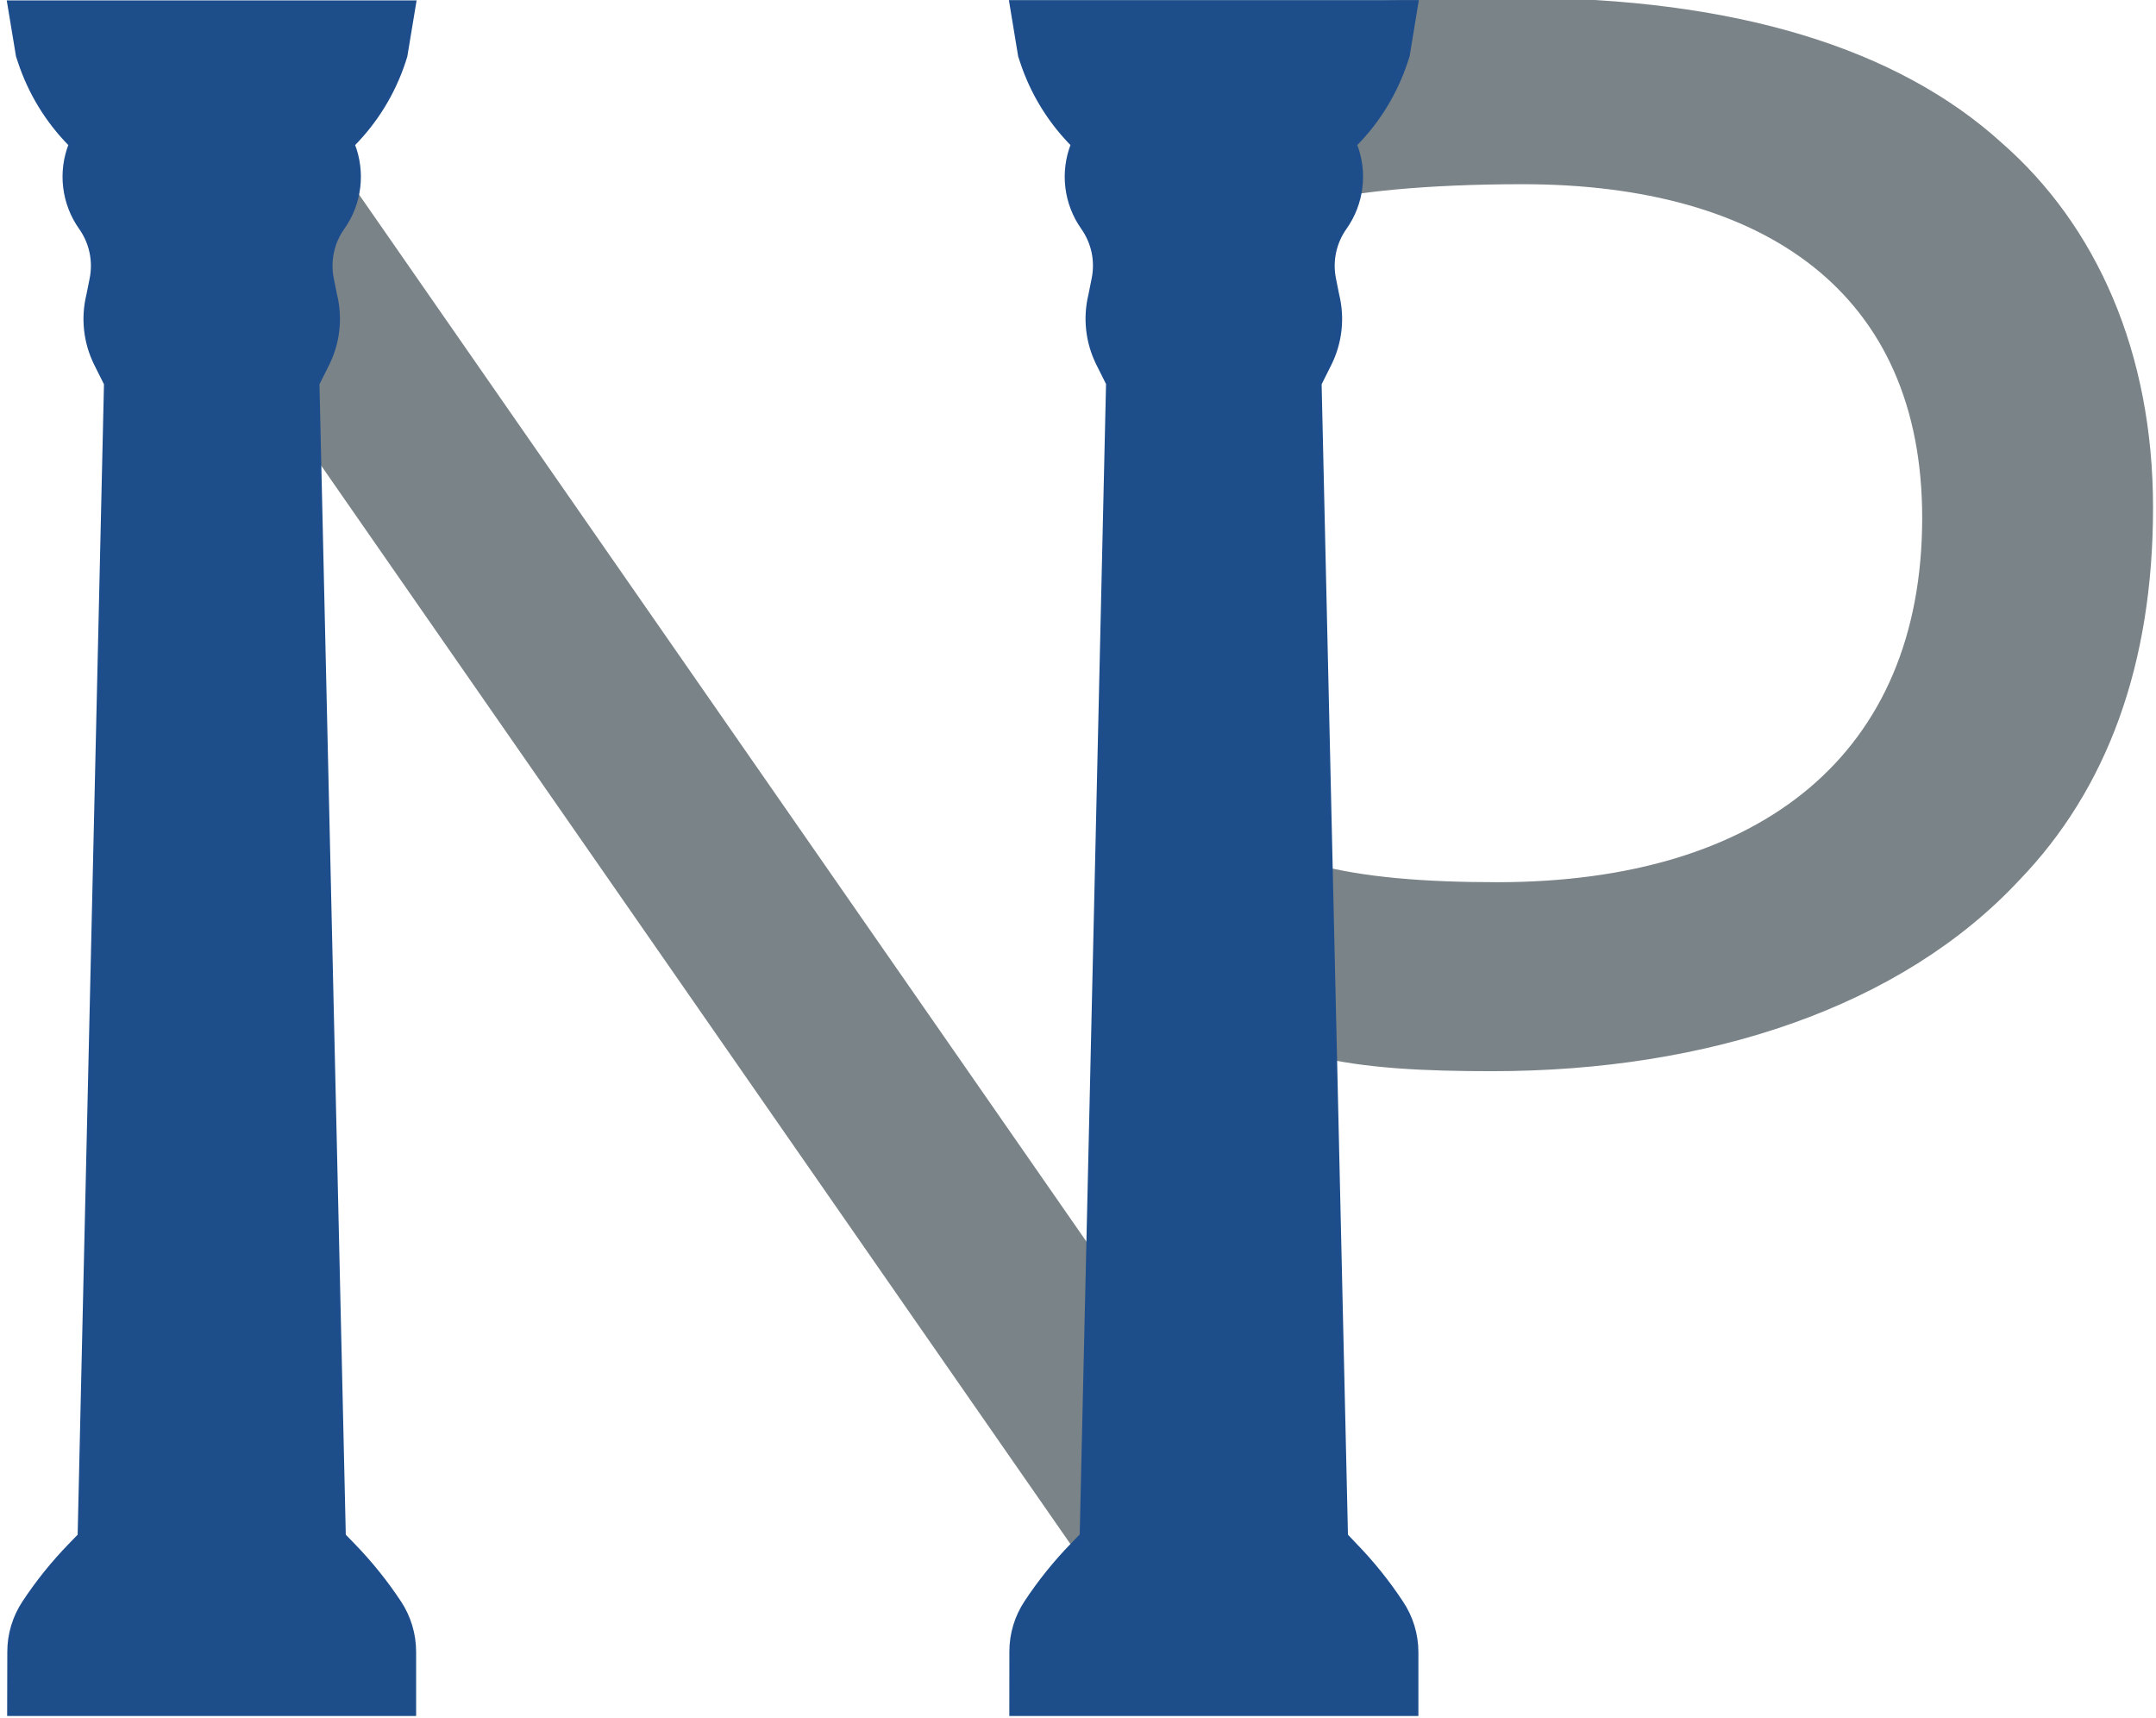
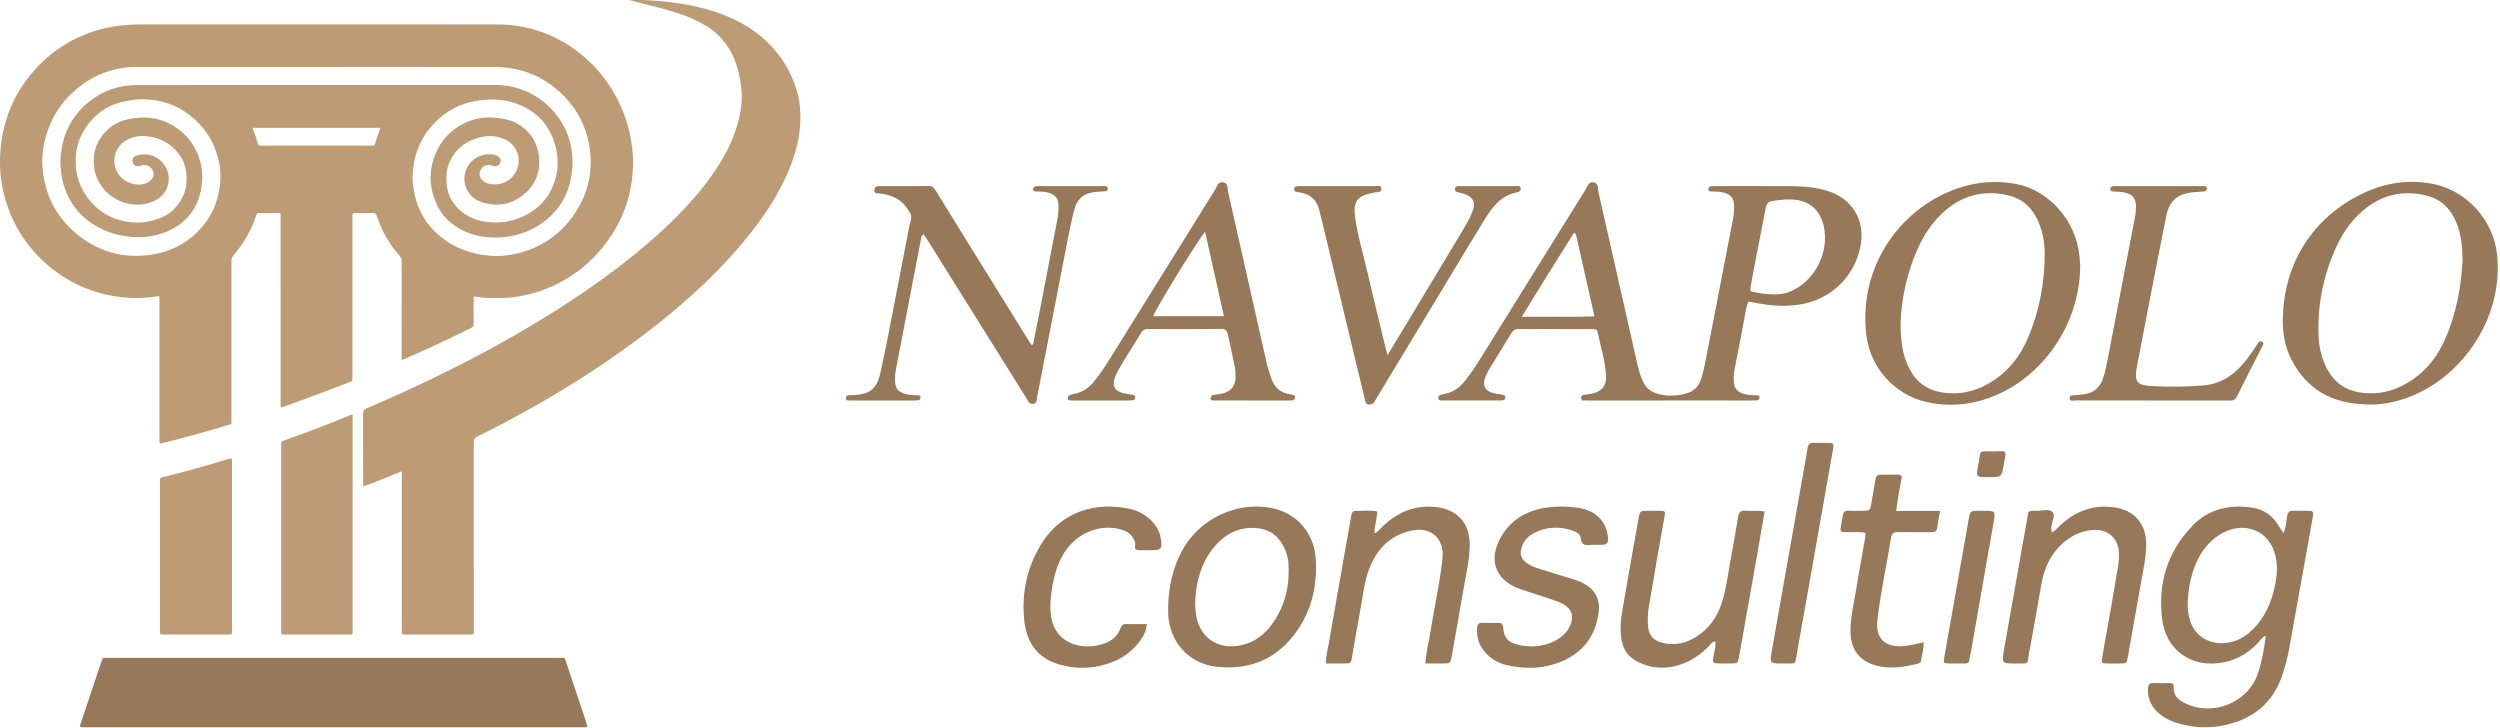
- <svg xmlns="http://www.w3.org/2000/svg" width="226" height="180" viewBox="0 0 226 180" fill="none">
-   <path d="M137.734 110.165C143.07 111.51 149.465 111.779 156.399 111.779C179.071 111.779 199.059 105.061 211.323 91.896C220.387 82.489 225.19 69.593 225.19 53.2C225.19 37.077 219.321 23.911 209.456 15.312C198.795 5.642 181.997 0.264 159.066 0.264C146.591 0.229 134.128 1.043 121.763 2.7V110.165H137.734ZM137.734 20.69C141.736 19.635 149.465 18.807 159.599 18.807C185.192 18.807 201.991 30.36 201.991 54.276C201.991 79.268 184.928 92.971 156.931 92.971C149.202 92.971 142.801 92.444 137.734 91.089V20.69Z" fill="#7A8387" stroke="#7A8387" stroke-miterlimit="10" />
-   <path d="M135.292 161.831L120.202 172.476L14.545 20.405L29.635 9.754L135.292 161.831Z" fill="#7A8387" stroke="#7A8387" stroke-miterlimit="10" />
-   <path d="M1 179.616H43.37V173.146C43.371 171.315 42.834 169.523 41.825 167.995V167.995C40.404 165.847 38.785 163.836 36.991 161.989L35.999 160.966L33.236 40.224L34.291 38.115C35.395 35.886 35.675 33.339 35.082 30.924V30.924L34.739 29.21C34.556 28.286 34.563 27.335 34.759 26.414C34.956 25.493 35.339 24.621 35.883 23.853V23.853C36.77 22.604 37.33 21.152 37.514 19.632C37.698 18.111 37.5 16.568 36.938 15.143V15.143C39.365 12.697 41.19 9.721 42.268 6.448L42.453 5.863L43.376 0.29H1L1.923 5.863L2.118 6.448C3.198 9.72 5.023 12.696 7.448 15.143V15.143C6.886 16.568 6.688 18.111 6.872 19.632C7.056 21.152 7.617 22.604 8.503 23.853V23.853C9.048 24.621 9.43 25.493 9.627 26.414C9.824 27.335 9.83 28.286 9.647 29.21L9.304 30.924C8.712 33.339 8.992 35.886 10.095 38.115L11.15 40.224L8.387 160.966L7.396 161.989C5.601 163.835 3.984 165.846 2.566 167.995V167.995C1.553 169.522 1.014 171.314 1.016 173.146L1 179.616Z" fill="#1D4E8A" stroke="#1D4E8B" stroke-width="0.5" stroke-miterlimit="10" />
-   <path d="M106.051 179.615H148.432V173.146C148.424 171.311 147.874 169.518 146.85 167.995C145.432 165.846 143.815 163.835 142.02 161.989L141.05 160.966L138.287 40.224L139.342 38.115C140.445 35.886 140.725 33.339 140.133 30.924V30.924L139.79 29.21C139.607 28.286 139.613 27.335 139.81 26.414C140.007 25.493 140.389 24.621 140.934 23.853V23.853C141.82 22.604 142.381 21.152 142.565 19.632C142.749 18.111 142.551 16.568 141.989 15.143V15.143C144.414 12.696 146.239 9.72 147.319 6.448L147.514 5.863L148.432 0.264H106.051L106.973 5.863L107.169 6.448C108.247 9.721 110.072 12.697 112.499 15.143V15.143C111.937 16.568 111.739 18.111 111.923 19.632C112.107 21.152 112.667 22.604 113.554 23.853V23.853C114.093 24.619 114.472 25.486 114.667 26.402C114.861 27.319 114.868 28.265 114.687 29.184L114.345 30.897C113.752 33.313 114.032 35.86 115.135 38.089L116.19 40.198L113.427 160.94L112.436 161.963C110.641 163.809 109.024 165.82 107.606 167.968C106.594 169.495 106.054 171.287 106.056 173.12L106.051 179.615Z" fill="#1D4E8A" stroke="#1D4E8B" stroke-width="0.5" stroke-miterlimit="10" />
+ <svg xmlns="http://www.w3.org/2000/svg" width="825" height="240" viewBox="0 0 825 240" fill="none">
+   <path d="M52.468 97.711C49.26 98.223 46.099 98.478 42.935 98.299C33.63 97.774 25.208 94.794 17.758 89.119C13.761 86.074 10.375 82.471 7.581 78.318C4.469 73.692 2.35 68.629 1.089 63.193C-0.002 58.491 -0.23 53.709 0.213 48.956C1.111 39.3 4.73 30.73 11.161 23.397C16.721 17.057 23.531 12.645 31.564 10.128C35.044 9.037 38.611 8.43 42.261 8.188C44.377 8.048 46.485 8.06 48.595 8.059C87.207 8.048 125.817 8.032 164.429 8.071C170.31 8.077 175.997 9.279 181.416 11.622C185.982 13.598 190.079 16.286 193.764 19.641C199.133 24.53 203.06 30.384 205.72 37.115C207.195 40.844 208.1 44.706 208.61 48.686C208.824 50.361 208.919 52.053 208.907 53.705C208.858 60.307 207.535 66.648 204.614 72.633C202.146 77.694 198.863 82.136 194.818 86.019C192.01 88.714 188.87 90.972 185.462 92.863C181.002 95.339 176.236 96.93 171.231 97.799C167.632 98.424 163.992 98.503 160.351 98.301C159.264 98.24 158.185 98.02 157.1 97.91C156.331 97.833 156.301 97.861 156.297 98.641C156.284 101.385 156.268 104.129 156.307 106.873C156.317 107.568 156.076 107.921 155.464 108.223C148.128 111.846 140.713 115.298 133.221 118.585C133.049 118.661 132.879 118.787 132.611 118.69C132.463 118.27 132.536 117.803 132.536 117.348C132.531 107 132.524 96.65 132.551 86.302C132.553 85.536 132.336 84.944 131.853 84.396C128.436 80.531 125.939 76.135 124.338 71.238C124.122 70.577 123.852 70.29 123.121 70.307C121.123 70.357 119.123 70.339 117.124 70.316C116.537 70.309 116.237 70.478 116.3 71.11C116.331 71.42 116.304 71.737 116.304 72.05C116.304 89.337 116.304 106.624 116.305 123.911C116.305 124.185 116.307 124.46 116.305 124.734C116.297 125.721 116.299 125.727 115.4 126.071C111.747 127.468 108.098 128.88 104.434 130.25C100.734 131.634 97.018 132.974 93.307 134.33C93.131 134.395 92.956 134.521 92.685 134.395C92.533 133.988 92.612 133.519 92.612 133.064C92.607 112.681 92.61 92.297 92.605 71.914C92.605 70.13 92.816 70.337 91.063 70.327C89.377 70.316 87.692 70.323 86.007 70.325C84.8 70.326 84.795 70.327 84.436 71.402C82.826 76.219 80.267 80.496 76.981 84.338C76.493 84.908 76.371 85.452 76.371 86.136C76.381 95.897 76.378 105.657 76.378 115.418C76.378 123.14 76.381 130.862 76.375 138.584C76.374 140.01 76.55 139.854 75.071 140.309C68.043 142.469 60.954 144.407 53.81 146.144C53.734 146.162 53.662 146.191 53.585 146.208C52.679 146.419 52.634 146.397 52.623 145.504C52.609 144.25 52.619 142.995 52.619 141.741C52.619 127.552 52.62 113.362 52.614 99.173C52.612 98.714 52.714 98.237 52.468 97.711ZM103.742 22.104C84.063 22.104 64.384 22.104 44.705 22.104C43.57 22.104 42.446 22.174 41.315 22.316C34.338 23.194 28.404 26.226 23.39 31.061C20.464 33.882 18.192 37.204 16.573 40.957C14.24 46.37 13.425 52.005 14.316 57.821C15.48 65.421 18.99 71.822 24.835 76.81C32.11 83.017 40.56 85.463 50.05 84.029C56.031 83.125 61.216 80.597 65.476 76.224C70.406 71.164 72.656 65.033 72.752 58.073C72.778 56.136 72.48 54.183 71.995 52.28C70.532 46.542 67.468 41.834 62.835 38.167C58.286 34.567 53.061 32.839 47.281 32.754C45.241 32.724 43.236 33.037 41.237 33.424C36.465 34.345 32.548 36.726 29.507 40.469C26.141 44.612 24.614 49.369 25.017 54.746C25.249 57.856 26.107 60.748 27.697 63.402C31.262 69.351 36.563 72.657 43.433 73.36C46.711 73.695 49.913 73.109 52.974 71.9C56.541 70.491 58.983 67.913 60.525 64.426C61.42 62.404 61.644 60.292 61.562 58.115C61.441 54.894 60.298 52.099 58.133 49.719C55.714 47.059 52.661 45.558 49.15 45.041C46.502 44.651 43.916 44.95 41.548 46.361C38.526 48.164 37.018 51.834 38.035 55.179C39.139 58.811 42.108 60.759 45.528 60.913C46.935 60.977 48.253 60.66 49.389 59.793C50.289 59.107 50.821 58.159 50.633 57.038C50.426 55.805 49.654 54.958 48.412 54.541C47.592 54.266 46.891 54.53 46.138 54.764C45.021 55.111 44.081 54.563 43.774 53.462C43.501 52.484 43.977 51.664 45.078 51.324C46.398 50.916 47.734 50.816 49.115 51.063C52.403 51.649 55.206 54.565 55.615 57.935C56.104 61.972 53.857 64.916 50.972 66.285C48.23 67.586 45.26 67.861 42.261 67.197C36.443 65.908 31.946 61.278 31.114 55.556C30.521 51.472 31.31 47.743 33.905 44.521C35.966 41.961 38.586 40.211 41.863 39.44C47.064 38.217 52.034 38.583 56.738 41.243C60.355 43.289 63.075 46.195 64.846 49.956C67.06 54.658 67.291 59.536 65.876 64.485C64.267 70.117 60.636 74.014 55.288 76.309C51.564 77.907 47.68 78.49 43.614 78.186C40.611 77.962 37.733 77.349 34.971 76.206C30.255 74.253 26.383 71.24 23.633 66.884C21.051 62.791 20.041 58.251 19.947 53.484C19.919 52.049 20.094 50.605 20.326 49.175C21.347 42.877 24.334 37.697 29.251 33.673C33.875 29.888 39.292 28.076 45.215 28.069C84.808 28.026 124.401 28.043 163.994 28.055C166.069 28.055 168.118 28.366 170.125 28.917C175.298 30.338 179.62 33.095 183.069 37.206C187.028 41.924 188.907 47.424 188.944 53.53C188.953 54.869 188.811 56.248 188.615 57.608C187.741 63.657 185.008 68.673 180.298 72.529C175.561 76.409 170.029 78.263 163.922 78.38C159.413 78.468 155.147 77.538 151.229 75.217C148.18 73.411 145.772 70.957 144.27 67.77C141.681 62.279 141.355 56.61 143.638 50.927C145.494 46.306 148.744 42.882 153.2 40.682C157.157 38.727 161.369 38.354 165.679 39.136C167.252 39.422 168.835 39.776 170.263 40.54C174.47 42.791 177.032 46.269 177.771 50.996C178.601 56.303 176.941 60.792 172.824 64.187C168.838 67.475 164.238 68.311 159.254 66.806C157.183 66.181 155.514 64.988 154.399 63.141C151.553 58.427 154.184 52.337 159.559 51.127C161.117 50.777 162.662 50.774 164.138 51.478C164.964 51.872 165.341 52.608 165.174 53.377C164.976 54.284 164.258 54.856 163.322 54.861C162.962 54.863 162.636 54.755 162.3 54.631C160.715 54.05 158.99 54.883 158.426 56.482C157.955 57.817 158.47 59.206 159.818 59.981C161.291 60.828 162.879 61.014 164.567 60.755C167.618 60.288 170.115 58.069 170.9 55.038C171.903 51.164 169.986 47.382 166.285 45.828C163.331 44.587 160.336 44.657 157.334 45.615C152.942 47.018 149.759 49.759 148.092 54.124C147.342 56.091 147.223 58.141 147.352 60.225C147.546 63.347 148.642 66.091 150.766 68.392C153.746 71.62 157.595 73.032 161.847 73.358C166.07 73.683 170.098 72.807 173.849 70.792C177.402 68.885 180.185 66.177 181.942 62.548C183.959 58.383 184.547 53.953 183.585 49.417C181.987 41.884 177.515 36.725 170.271 34.134C166.026 32.615 161.579 32.553 157.173 33.285C151.851 34.17 147.258 36.56 143.477 40.462C138.732 45.358 136.436 51.272 136.137 58.014C136.068 59.578 136.302 61.131 136.537 62.676C137.325 67.825 139.502 72.323 143.137 76.029C148.429 81.423 155.029 83.976 162.484 84.425C165.586 84.612 168.659 84.218 171.655 83.402C179.69 81.212 185.901 76.526 190.293 69.478C194.253 63.122 195.673 56.157 194.583 48.779C193.466 41.215 189.894 34.889 184.139 29.854C178.24 24.694 171.281 22.154 163.488 22.128C143.571 22.059 123.657 22.104 103.742 22.104ZM125.548 42.169C111.401 42.169 97.435 42.169 83.317 42.169C84.049 44.055 84.703 45.845 85.218 47.68C85.294 47.946 85.494 48.036 85.753 48.035C86.027 48.034 86.301 48.039 86.576 48.039C98.485 48.039 110.394 48.039 122.304 48.039C122.578 48.039 122.852 48.028 123.127 48.037C123.451 48.048 123.647 47.888 123.727 47.592C124.215 45.787 124.88 44.039 125.548 42.169Z" fill="#BC9B75" />
+   <path d="M132.595 155.524C128.304 157.2 124.21 159.024 119.983 160.481C119.761 159.997 119.836 159.599 119.836 159.212C119.831 151.646 119.849 144.08 119.811 136.514C119.806 135.601 120.045 135.122 120.918 134.759C127.24 132.124 133.478 129.301 139.666 126.362C145.08 123.79 150.451 121.131 155.762 118.357C165.065 113.5 174.179 108.305 183.056 102.704C190.08 98.272 196.934 93.59 203.548 88.568C207.911 85.256 212.14 81.779 216.244 78.144C219.531 75.232 222.685 72.183 225.704 69.004C230.077 64.399 234.072 59.478 237.423 54.065C240.324 49.38 242.658 44.447 243.902 39.041C244.572 36.126 244.955 33.169 244.715 30.197C244.305 25.127 243.197 20.231 240.448 15.832C238.41 12.571 235.652 10.079 232.362 8.144C228.587 5.924 224.488 4.507 220.3 3.311C216.129 2.121 211.898 1.172 207.675 0.012C209.107 0.012 210.538 -0.02 211.969 0.019C215.093 0.104 218.208 0.35 221.309 0.735C229.557 1.759 237.542 3.677 244.881 7.75C247.663 9.295 250.227 11.134 252.579 13.294C257.543 17.856 260.949 23.382 262.934 29.795C263.723 32.347 264.03 34.971 264.115 37.651C264.317 44.082 262.812 50.143 260.376 56.018C257.524 62.9 253.615 69.166 249.119 75.082C246.205 78.917 243.084 82.573 239.8 86.099C237.315 88.766 234.758 91.36 232.119 93.865C227.151 98.579 221.954 103.036 216.573 107.275C209.463 112.876 202.101 118.124 194.508 123.048C188.298 127.075 181.969 130.903 175.516 134.533C169.543 137.893 163.502 141.123 157.345 144.132C156.539 144.526 156.337 145.013 156.338 145.855C156.36 163.81 156.354 181.763 156.354 199.718C156.354 202.619 156.359 205.52 156.351 208.421C156.348 209.383 156.334 209.4 155.377 209.4C148.125 209.405 140.872 209.405 133.62 209.401C132.599 209.4 132.596 209.385 132.596 208.112C132.595 191.412 132.595 174.712 132.595 158.012C132.595 157.235 132.595 156.454 132.595 155.524Z" fill="#BC9B75" />
+   <path d="M116.365 136.862C116.365 137.361 116.365 137.788 116.365 138.216C116.365 161.422 116.367 184.627 116.362 207.832C116.362 209.607 116.563 209.401 114.804 209.403C107.944 209.411 101.084 209.406 94.225 209.406C93.951 209.406 93.675 209.392 93.402 209.405C92.952 209.426 92.76 209.216 92.781 208.775C92.793 208.502 92.781 208.226 92.781 207.952C92.781 187.648 92.781 167.342 92.781 147.038C92.781 146.882 92.801 146.721 92.777 146.569C92.674 145.895 93.01 145.621 93.621 145.406C96.388 144.43 99.141 143.414 101.891 142.389C106.399 140.706 110.888 138.97 115.328 137.11C115.613 136.988 115.893 136.847 116.365 136.862Z" fill="#BC9B75" />
+   <path d="M76.55 180.328C76.55 189.497 76.55 198.664 76.55 207.833C76.55 208.146 76.537 208.46 76.55 208.773C76.57 209.216 76.376 209.426 75.927 209.406C75.692 209.395 75.457 209.406 75.222 209.406C68.209 209.406 61.195 209.406 54.182 209.406C54.103 209.406 54.025 209.407 53.947 209.406C52.801 209.397 52.793 209.397 52.792 208.25C52.791 191.755 52.791 175.26 52.792 158.765C52.792 157.715 52.795 157.691 53.708 157.468C61.004 155.695 68.22 153.636 75.406 151.466C75.63 151.399 75.85 151.311 76.079 151.27C76.356 151.221 76.528 151.351 76.535 151.647C76.544 152 76.548 152.352 76.548 152.705C76.55 161.912 76.55 171.12 76.55 180.328Z" fill="#BC9B75" />
+   <path d="M110.111 239.995C82.755 239.995 55.398 239.995 28.043 239.995C27.887 239.995 27.729 239.995 27.573 239.995C26.328 239.988 26.247 239.897 26.627 238.758C28.915 231.901 31.209 225.045 33.507 218.191C33.873 217.097 33.886 217.098 35.041 217.098C85.09 217.097 135.137 217.098 185.186 217.098C185.382 217.098 185.581 217.121 185.774 217.094C186.265 217.029 186.412 217.287 186.556 217.72C187.964 221.987 189.402 226.245 190.83 230.505C191.698 233.099 192.566 235.693 193.429 238.288C193.54 238.621 193.635 238.961 193.722 239.302C193.853 239.814 193.644 240.031 193.121 239.996C192.809 239.975 192.494 239.994 192.181 239.994C164.823 239.994 137.467 239.995 110.111 239.995Z" fill="#977858" />
+   <path d="M577.004 99.522C576.018 101.795 575.846 104.165 575.396 106.464C574.402 111.559 573.444 116.663 572.447 121.757C572.191 123.066 572.102 124.383 572.144 125.706C572.217 128.054 573.239 129.354 575.504 129.992C576.878 130.379 578.294 130.46 579.718 130.463C580.209 130.463 580.677 130.579 580.631 131.231C580.591 131.772 580.284 132.093 579.736 132.121C579.077 132.156 578.415 132.166 577.754 132.166C570.572 132.168 563.39 132.182 556.208 132.163C550.971 132.149 545.734 132.17 540.498 132.168C535.3 132.166 530.103 132.168 524.906 132.168C524.529 132.168 524.133 132.24 523.776 132.152C523.07 131.977 521.854 132.711 521.787 131.35C521.724 130.104 522.938 130.37 523.692 130.181C524.424 129.999 525.197 129.983 525.917 129.773C528.647 128.983 530.106 127.206 530.003 124.383C529.821 119.346 528.242 114.547 527.229 109.655C526.965 108.386 525.847 108.584 524.922 108.584C519.064 108.574 513.205 108.579 507.346 108.579C505.361 108.579 503.374 108.64 501.394 108.558C500.101 108.505 499.295 108.994 498.638 110.091C496.306 113.979 493.902 117.823 491.528 121.685C491.379 121.927 491.244 122.177 491.109 122.424C489.024 126.267 488.661 129.459 494.953 130.106C495.235 130.134 495.514 130.188 495.791 130.241C496.397 130.358 496.879 130.593 496.747 131.343C496.649 131.895 496.271 132.114 495.747 132.135C495.37 132.149 494.992 132.163 494.615 132.163C488.568 132.166 482.52 132.163 476.473 132.163C476.188 132.163 475.907 132.159 475.622 132.149C475.128 132.133 474.663 132.065 474.637 131.427C474.616 130.915 474.793 130.479 475.315 130.318C475.853 130.151 476.41 130.041 476.962 129.925C479.364 129.421 481.299 128.198 482.89 126.318C484.915 123.931 486.653 121.35 488.3 118.701C499.924 100.013 511.537 81.319 523.187 62.648C523.834 61.609 524.112 59.885 525.866 60.162C527.667 60.446 527.219 62.205 527.48 63.356C531.801 82.314 536.064 101.285 540.346 120.252C540.805 122.281 541.408 124.266 542.317 126.148C543.139 127.854 544.441 129 546.205 129.664C549.671 130.968 553.194 130.763 556.646 129.799C559.052 129.126 560.625 127.385 561.405 124.944C562.3 122.146 562.801 119.265 563.355 116.392C566.19 101.749 569.011 87.105 571.858 72.464C572.149 70.969 572.277 69.468 572.259 67.957C572.226 65.438 571.21 64.194 568.748 63.537C567.453 63.193 566.132 63.195 564.809 63.181C564.338 63.176 563.798 63.158 563.772 62.52C563.744 61.851 564.147 61.48 564.809 61.443C565.375 61.411 565.941 61.415 566.509 61.415C574.635 61.415 582.762 61.39 590.888 61.432C594.958 61.453 599.009 61.767 602.934 62.95C611.225 65.452 615.586 72.648 613.983 81.146C612.045 91.429 604.015 98.995 593.632 100.53C589.169 101.19 584.787 100.952 580.393 100.125C579.291 99.915 578.18 99.729 577.004 99.522ZM584.857 97.113C587.342 97.313 589.711 96.785 591.952 95.653C599.367 91.909 603.679 82.721 601.837 74.61C600.607 69.191 597.038 66.158 591.487 65.837C589.306 65.711 587.165 65.986 585.006 66.319C583.526 66.547 582.939 67.2 582.686 68.611C581.933 72.79 581.05 76.944 580.244 81.114C579.403 85.468 578.562 89.824 577.784 94.189C577.435 96.153 577.498 96.186 579.487 96.519C581.253 96.813 583.016 97.183 584.857 97.113ZM519.427 76.788C513.759 85.889 507.996 94.975 502.198 104.537C510.491 104.456 518.241 104.656 526.176 104.407C524.119 95.287 522.15 86.558 520.172 77.832C520.096 77.501 520.1 77.095 519.427 76.788Z" fill="#977858" />
+   <path d="M782.534 133.482C770.919 133.54 762.558 129.55 757.051 120.308C754.419 115.891 753.299 111.004 753.324 105.937C753.443 83.688 766.675 68.949 782.476 62.634C789.015 60.02 795.852 59.321 802.792 60.674C813.897 62.841 822.667 72.443 823.991 83.707C826.523 105.257 811.418 127.192 790.441 132.461C787.487 133.207 784.498 133.538 782.534 133.482ZM812.65 85.938C812.585 80.69 812.068 76.215 809.978 72.052C808.047 68.204 805.047 65.627 800.861 64.569C792.964 62.571 785.882 64.248 779.701 69.545C776.06 72.667 773.323 76.511 771.285 80.83C766.856 90.22 764.776 100.13 765.102 110.503C765.228 114.498 766.118 118.372 768.051 121.93C770.367 126.186 773.887 128.746 778.718 129.503C785.132 130.507 790.893 128.881 796.16 125.268C801.052 121.911 804.502 117.347 806.871 111.969C810.617 103.468 812.21 94.488 812.65 85.938Z" fill="#977858" />
+   <path d="M686.476 87.8C686.308 108.856 671.667 127.819 652.395 132.515C646.801 133.878 641.141 133.924 635.543 132.62C625.255 130.22 617.258 121.445 615.926 110.801C612.841 86.195 629.435 66.018 649.711 61.082C654.722 59.861 659.791 59.764 664.893 60.635C675.9 62.515 684.95 72.597 686.189 84.21C686.338 85.612 686.415 87.028 686.476 87.8ZM627.208 105.893C627.14 112.577 627.827 117.313 630.101 121.701C632.382 126.107 635.962 128.73 640.91 129.505C647.218 130.493 652.9 128.918 658.114 125.41C663.122 122.039 666.665 117.422 669.041 111.938C672.962 102.888 674.795 93.379 674.74 83.532C674.716 79.639 673.982 75.837 672.259 72.275C670.181 67.98 666.796 65.296 662.176 64.325C654.454 62.701 647.561 64.504 641.627 69.748C638.108 72.86 635.464 76.639 633.425 80.851C629.325 89.328 627.587 98.357 627.208 105.893Z" fill="#977858" />
+   <path d="M747.701 209.772C746.347 210.443 745.905 211.307 745.287 211.983C741.623 215.982 737.129 218.324 731.713 218.876C722.53 219.81 714.884 214.196 713.58 204.789C711.933 192.92 715.11 182.237 723.501 173.517C728.873 167.936 735.794 166.37 743.323 167.544C746.727 168.075 749.497 169.827 751.444 172.746C752.068 173.68 752.681 174.624 753.524 175.905C754.44 173.995 754.48 172.133 754.754 170.386C754.983 168.942 755.57 168.457 756.963 168.539C758.47 168.628 759.987 168.532 761.498 168.567C763.42 168.611 763.532 168.746 763.192 170.757C762.687 173.736 762.134 176.706 761.601 179.681C759.535 191.205 757.482 202.732 755.395 214.249C754.855 217.224 754.035 220.134 753.07 223.001C750.012 232.1 743.438 237.225 734.322 239.273C729.372 240.387 724.368 240.193 719.441 238.882C716.953 238.22 714.603 237.232 712.615 235.562C710.002 233.365 708.646 230.589 708.839 227.106C708.902 225.962 709.298 225.366 710.533 225.403C712.327 225.454 714.125 225.454 715.919 225.403C717.049 225.37 717.4 225.857 717.333 226.936C717.181 229.359 718.644 230.761 720.58 231.807C729.71 236.741 741.76 232.098 745.08 222.323C746.41 218.382 747.186 214.314 747.701 209.772ZM721.941 199.033C721.868 200.652 722.085 202.233 722.446 203.806C723.618 208.891 727.527 212.078 732.752 212.236C736.652 212.355 739.929 210.909 742.755 208.327C747.335 204.139 749.669 198.769 750.836 192.801C751.458 189.626 751.645 186.455 750.857 183.266C749.338 177.123 744.386 173.527 738.343 174.291C736.067 174.579 733.97 175.416 732.065 176.709C728.852 178.887 726.532 181.82 724.943 185.321C722.968 189.67 722.106 194.283 721.941 199.033Z" fill="#977858" />
+   <path d="M340.908 113.725C341.732 109.571 342.575 105.425 343.377 101.267C345.238 91.627 347.069 81.983 348.94 72.345C349.231 70.85 349.352 69.35 349.312 67.838C349.25 65.448 348.26 64.213 345.967 63.575C344.586 63.19 343.165 63.209 341.748 63.16C341.348 63.146 340.968 62.985 340.933 62.557C340.891 62.056 341.138 61.604 341.658 61.492C342.112 61.392 342.596 61.417 343.067 61.417C349.965 61.413 356.863 61.415 363.76 61.415C364.138 61.415 364.517 61.425 364.892 61.455C365.328 61.49 365.566 61.732 365.552 62.182C365.538 62.585 365.4 62.969 364.986 63.051C364.438 63.158 363.867 63.172 363.306 63.197C357.603 63.468 355.469 64.993 354.153 70.575C352.704 76.725 351.588 82.956 350.379 89.162C347.672 103.06 345.01 116.968 342.284 130.861C342.119 131.7 342.343 132.916 341.14 133.226C339.619 133.615 339.261 132.259 338.692 131.35C327.965 114.219 317.253 97.078 306.535 79.942C305.99 79.071 305.415 78.223 304.874 77.394C304.024 77.585 304.059 78.213 303.961 78.714C301.194 93.081 298.442 107.452 295.668 121.818C295.414 123.127 295.309 124.439 295.351 125.762C295.426 128.156 296.399 129.366 298.727 130.004C300.108 130.381 301.531 130.379 302.945 130.451C303.344 130.472 303.709 130.607 303.747 131.059C303.791 131.581 303.558 132.01 303.013 132.091C302.456 132.175 301.883 132.166 301.317 132.166C294.608 132.17 287.899 132.168 281.19 132.168C280.812 132.168 280.433 132.173 280.055 132.152C279.573 132.124 279.079 132.077 279.138 131.397C279.182 130.875 279.447 130.498 279.99 130.444C280.552 130.388 281.122 130.414 281.688 130.384C286.937 130.106 289.283 128.42 290.473 123.26C292.083 116.273 293.38 109.213 294.762 102.173C296.56 93.004 298.317 83.825 300.075 74.647C300.355 73.191 301.191 71.661 300.334 70.251C299.162 68.318 297.788 66.494 295.687 65.401C293.9 64.472 292.006 63.957 290 63.812C289.273 63.761 288.402 63.877 288.551 62.654C288.668 61.702 289.199 61.411 290.089 61.413C295.57 61.427 301.049 61.459 306.531 61.39C307.844 61.373 308.327 62.158 308.881 63.058C312.748 69.329 316.627 75.591 320.505 81.855C326.821 92.053 333.139 102.25 339.456 112.446C339.747 112.917 340.057 113.378 340.358 113.841C340.544 113.802 340.726 113.762 340.908 113.725Z" fill="#977858" />
+   <path d="M413.24 132.166C409.084 132.163 404.926 132.17 400.77 132.159C400.236 132.156 399.53 132.284 399.486 131.467C399.453 130.847 399.803 130.411 400.485 130.318C401.422 130.19 402.368 130.104 403.286 129.887C406.316 129.177 407.747 127.362 407.733 124.243C407.728 123.209 407.688 122.153 407.488 121.142C406.787 117.625 406.02 114.121 405.249 110.62C405.002 109.497 404.741 108.53 403.127 108.546C395.004 108.626 386.879 108.593 378.753 108.57C377.798 108.567 377.123 108.908 376.647 109.709C373.994 114.172 371.007 118.435 368.58 123.034C368.317 123.532 368.117 124.068 367.923 124.599C366.933 127.32 367.73 128.923 370.553 129.715C371.636 130.018 372.78 130.113 373.894 130.311C374.292 130.381 374.623 130.591 374.637 131.02C374.651 131.523 374.434 131.972 373.903 132.082C373.446 132.177 372.964 132.166 372.494 132.166C366.353 132.17 360.212 132.168 354.072 132.168C353.788 132.168 353.503 132.17 353.221 132.149C352.849 132.124 352.439 132.103 352.364 131.623C352.287 131.12 352.462 130.633 352.907 130.418C353.408 130.181 353.979 130.069 354.531 129.964C357.261 129.447 359.371 127.989 361.091 125.839C362.922 123.546 364.569 121.131 366.113 118.643C377.728 99.955 389.336 81.263 400.982 62.596C401.625 61.567 401.918 59.827 403.691 60.167C405.443 60.502 405.021 62.259 405.28 63.4C409.531 82.078 413.696 100.775 417.92 119.46C418.355 121.387 418.994 123.274 419.639 125.144C420.58 127.868 422.49 129.531 425.358 130.036C425.731 130.102 426.103 130.165 426.469 130.253C426.933 130.365 427.422 130.495 427.378 131.117C427.331 131.779 426.928 132.128 426.271 132.154C425.705 132.177 425.137 132.168 424.571 132.17C420.797 132.168 417.018 132.168 413.24 132.166ZM397.664 76.459C394.205 80.934 381.127 102.322 380.559 104.353C388.262 104.353 395.947 104.353 403.898 104.353C401.823 95.063 399.796 85.996 397.664 76.459Z" fill="#977858" />
+   <path d="M457.878 117.229C460.564 112.786 462.908 108.924 465.237 105.054C470.889 95.664 476.538 86.274 482.178 76.876C483.587 74.528 485.024 72.189 485.986 69.608C486.979 66.946 486.273 65.252 483.669 64.162C482.893 63.838 482.04 63.696 481.225 63.472C480.673 63.321 480.079 63.195 480.144 62.429C480.216 61.569 480.796 61.369 481.542 61.418C481.635 61.425 481.73 61.418 481.826 61.418C487.969 61.418 494.114 61.408 500.257 61.432C500.842 61.434 501.692 61.136 501.813 62.151C501.913 62.997 501.317 63.325 500.623 63.458C495.365 64.462 492.458 68.315 489.898 72.469C485.038 80.35 480.295 88.303 475.506 96.226C468.468 107.869 461.433 119.514 454.398 131.157C454.104 131.642 453.811 132.126 453.538 132.625C453.105 133.417 452.404 133.507 451.6 133.447C450.692 133.379 450.622 132.648 450.473 132.04C449.455 127.914 448.465 123.784 447.472 119.651C443.635 103.678 439.803 87.702 435.967 71.728C435.769 70.901 435.54 70.084 435.335 69.259C434.515 65.96 432.405 64.08 429.071 63.533C428.698 63.472 428.323 63.419 427.955 63.335C427.478 63.225 427.04 63.039 427.077 62.438C427.11 61.914 427.387 61.543 427.925 61.476C428.391 61.418 428.866 61.415 429.339 61.415C437.467 61.413 445.597 61.399 453.725 61.436C454.472 61.438 455.688 60.949 455.856 62.117C456.057 63.517 454.696 63.325 453.843 63.475C447.687 64.539 446.345 66.286 447.295 72.548C448.131 78.062 449.739 83.413 451.004 88.836C452.956 97.202 455.004 105.546 457.014 113.9C457.228 114.808 457.48 115.707 457.878 117.229Z" fill="#977858" />
+   <path d="M385.495 200.365C385.6 193.754 386.969 187.439 390.159 181.601C395.696 171.458 407.502 165.664 418.812 167.493C427.396 168.881 433.611 175.46 434.182 184.275C434.713 192.47 433.153 200.381 428.612 207.296C422.246 216.989 413.014 221.333 401.445 220.026C392.29 218.992 385.893 211.801 385.502 202.632C385.467 201.877 385.495 201.12 385.495 200.365ZM394.389 198.907C394.452 199.855 394.464 201.183 394.636 202.487C395.663 210.275 401.767 214.543 409.426 212.961C414.169 211.98 417.603 209.173 420.233 205.322C424.272 199.405 425.696 192.762 425.174 185.682C425.034 183.795 424.449 181.987 423.571 180.292C421.57 176.432 418.39 174.402 414.06 174.221C408.308 173.981 403.859 176.511 400.367 180.883C396.255 186.032 394.669 192.065 394.389 198.907Z" fill="#977858" />
+   <path d="M710.006 132.166C701.688 132.166 693.371 132.18 685.052 132.14C684.321 132.138 683.077 132.643 682.981 131.425C682.884 130.165 684.128 130.516 684.908 130.423C686.033 130.288 687.175 130.255 688.281 130.029C690.981 129.477 692.856 127.898 693.832 125.293C694.664 123.071 695.111 120.753 695.559 118.435C698.575 102.767 701.59 87.096 704.583 71.423C704.777 70.41 704.865 69.361 704.87 68.327C704.886 65.399 703.759 64.017 700.826 63.47C699.628 63.246 698.387 63.263 697.164 63.174C696.749 63.144 696.414 62.974 696.386 62.536C696.353 62.033 696.544 61.571 697.103 61.49C697.66 61.408 698.233 61.417 698.799 61.417C707.968 61.413 717.135 61.415 726.304 61.415C726.492 61.415 726.684 61.397 726.87 61.42C727.464 61.49 728.326 61.168 728.265 62.27C728.214 63.204 727.499 63.174 726.821 63.211C725.878 63.26 724.936 63.342 723.995 63.423C718.234 63.931 715.788 66.517 714.845 71.409C713.934 76.138 712.928 80.846 712.01 85.573C709.738 97.251 707.472 108.931 705.247 120.618C704.199 126.123 705.016 127.164 710.603 127.437C716.177 127.707 721.75 127.672 727.317 127.169C731.324 126.808 734.767 125.214 737.758 122.561C739.969 120.599 741.746 118.279 743.403 115.854C743.936 115.074 744.449 114.279 744.959 113.485C745.334 112.898 745.741 112.32 746.527 112.812C747.209 113.238 746.808 113.795 746.559 114.286C743.736 119.845 740.875 125.384 738.101 130.968C737.504 132.17 736.593 132.182 735.526 132.18C729.004 132.168 722.483 132.173 715.961 132.173C713.976 132.166 711.991 132.166 710.006 132.166Z" fill="#977858" />
+   <path d="M437.639 218.953C437.451 216.607 438.105 214.613 438.45 212.602C440.842 198.742 443.312 184.895 445.76 171.043C446.196 168.572 446.205 168.532 448.837 168.567C450.701 168.593 452.59 168.332 454.533 168.809C454.347 170.107 454.207 171.321 453.988 172.518C453.79 173.603 453.459 174.67 453.664 176.012C454.959 175.372 455.621 174.305 456.487 173.499C461.449 168.888 467.159 166.508 474.048 167.351C481.018 168.206 485.043 172.709 484.999 179.753C484.966 184.89 483.722 189.861 482.883 194.884C481.688 202.054 480.358 209.201 479.1 216.36C478.651 218.92 478.667 218.932 476.128 218.946C474.257 218.957 472.389 218.948 470.372 218.948C470.653 215.181 471.508 211.803 472.053 208.381C473.3 200.552 475.063 192.808 475.948 184.918C475.99 184.543 476.044 184.168 476.07 183.791C476.477 177.841 472.431 174.007 466.521 174.98C459.714 176.101 455.176 180.231 452.376 186.383C450.393 190.74 449.955 195.487 449.103 200.121C448.076 205.691 447.155 211.281 446.168 216.858C445.804 218.908 445.779 218.92 443.612 218.943C441.646 218.969 439.68 218.953 437.639 218.953Z" fill="#977858" />
+   <path d="M677.197 175.705C678.441 175.001 679.168 174.004 680.049 173.2C684.906 168.774 690.501 166.557 697.161 167.349C704.192 168.183 708.229 172.623 708.241 179.658C708.248 183.751 707.33 187.72 706.629 191.718C705.161 200.09 703.679 208.458 702.179 216.823C701.804 218.915 701.758 218.918 699.717 218.948C698.298 218.969 696.879 218.978 695.463 218.943C693.483 218.897 693.399 218.801 693.753 216.786C694.715 211.298 695.712 205.816 696.674 200.328C697.473 195.769 698.258 191.21 699.004 186.642C699.186 185.528 699.249 184.385 699.272 183.255C699.386 177.696 695.603 174.274 690.04 174.929C686.348 175.362 683.207 176.998 680.473 179.479C676.582 183.006 674.618 187.539 673.691 192.575C672.291 200.19 671.068 207.841 669.596 215.442C668.818 219.46 669.833 218.913 665.433 218.943C660.527 218.976 660.511 218.948 661.338 214.277C663.889 199.862 666.47 185.454 668.995 171.036C669.41 168.669 669.081 168.483 672.037 168.567C673.817 168.616 676.086 167.808 677.248 168.914C678.539 170.144 676.901 172.243 676.946 173.999C676.955 174.463 676.759 174.931 677.197 175.705ZM677.018 176.189C676.955 176.108 676.904 176.04 676.85 175.975C676.792 176.035 676.689 176.094 676.687 176.159C676.685 176.222 676.778 176.292 676.831 176.359C676.892 176.301 676.955 176.245 677.018 176.189Z" fill="#977858" />
+   <path d="M582.317 168.798C581.523 173.438 580.768 177.978 579.967 182.512C577.964 193.847 575.941 205.18 573.924 216.513C573.495 218.925 573.491 218.927 571.145 218.95C569.917 218.962 568.69 218.969 567.462 218.948C565.193 218.908 565.1 218.806 565.482 216.483C565.74 214.915 566.225 213.376 566.09 211.715C564.89 211.701 564.473 212.698 563.851 213.32C561.482 215.686 558.824 217.65 555.716 218.876C550.449 220.956 545.201 220.907 540.12 218.214C537.371 216.758 535.771 214.475 535.161 211.368C534.487 207.943 534.841 204.575 535.41 201.232C537.117 191.184 538.927 181.158 540.726 171.127C541.187 168.558 541.234 168.562 543.959 168.553C545.187 168.548 546.417 168.525 547.642 168.56C549.534 168.616 549.601 168.686 549.282 170.512C548.504 174.973 547.68 179.427 546.904 183.888C545.951 189.374 545.043 194.865 544.092 200.351C543.768 202.226 543.729 204.113 543.799 206C543.934 209.653 545.532 211.5 549.147 212.246C552.954 213.028 556.467 212.218 559.712 210.177C563.884 207.554 566.595 203.785 568.128 199.147C569.645 194.553 570.167 189.749 571.042 185.021C571.937 180.196 572.799 175.365 573.589 170.524C573.826 169.068 574.39 168.385 575.951 168.527C577.998 168.721 580.081 168.341 582.317 168.798Z" fill="#977858" />
+   <path d="M514.978 167.141C517.957 167.251 520.506 167.353 522.979 168.073C527.282 169.324 530.15 172.69 530.578 176.977C530.818 179.378 530.467 179.784 528.086 179.812C526.951 179.826 525.81 179.728 524.687 179.835C522.986 179.998 521.85 179.781 521.67 177.648C521.551 176.234 520.179 175.488 518.903 175.069C514.595 173.655 510.335 173.787 506.263 175.882C504.278 176.904 502.785 178.474 502.116 180.688C501.443 182.917 501.988 184.538 503.903 185.866C505.235 186.791 506.757 187.322 508.292 187.8C511.986 188.948 515.688 190.071 519.378 191.229C520.275 191.511 521.172 191.832 522.02 192.237C526.308 194.28 528.179 197.64 527.52 202.35C526.341 210.771 521.463 216.236 513.575 218.948C508.287 220.765 502.787 220.739 497.352 219.514C493.823 218.72 490.93 216.83 488.947 213.706C487.68 211.71 487.326 209.516 487.449 207.195C487.51 206.066 487.936 205.481 489.18 205.534C490.878 205.609 492.581 205.586 494.28 205.539C495.388 205.511 495.922 205.76 496.034 207.077C496.334 210.594 497.788 212.111 501.166 212.826C505.159 213.671 509.063 213.478 512.776 211.656C515.12 210.506 517.074 208.882 518.15 206.434C519.499 203.368 518.64 200.847 515.709 199.249C514.805 198.755 513.81 198.408 512.83 198.078C509.431 196.931 506.02 195.825 502.617 194.7C501.902 194.462 501.173 194.248 500.483 193.947C493.76 191.024 491.454 185.279 494.599 178.628C497.769 171.926 503.39 168.478 510.6 167.467C512.187 167.248 513.801 167.225 514.978 167.141Z" fill="#977858" />
+   <path d="M378.46 205.949C378.276 208.311 377.339 209.937 376.216 211.463C373.861 214.659 370.816 217.012 367.131 218.454C361.312 220.73 355.323 220.972 349.359 219.225C342.247 217.14 338.757 211.831 338.014 204.819C337.075 195.953 338.82 187.499 343.454 179.802C350.251 168.513 361.957 165.485 373.097 167.987C375.923 168.621 378.343 170.079 380.321 172.22C381.907 173.934 382.876 175.956 383.156 178.272C383.501 181.123 383.1 181.547 380.246 181.561C379.303 181.566 378.357 181.582 377.414 181.557C376.573 181.533 375.62 181.689 374.926 181.345C374.183 180.974 374.795 179.97 374.618 179.255C374.01 176.793 372.391 175.413 370.029 174.743C363.106 172.776 355.476 175.786 351.346 182.178C348.728 186.234 347.612 190.807 346.967 195.513C346.594 198.229 346.447 200.955 346.904 203.694C347.707 208.53 350.822 211.84 355.639 212.945C358.586 213.62 361.47 213.331 364.284 212.402C366.81 211.568 368.792 209.995 369.715 207.407C370.083 206.373 370.586 205.884 371.739 205.926C373.898 206.005 376.063 205.949 378.46 205.949Z" fill="#977858" />
+   <path d="M625.735 168.614C630.788 168.614 635.387 168.614 640.23 168.614C639.876 170.638 639.496 172.373 639.289 174.13C639.142 175.386 638.476 175.632 637.381 175.623C633.698 175.588 630.015 175.653 626.332 175.591C624.974 175.567 624.279 175.977 624.053 177.401C622.621 186.437 620.606 195.375 619.55 204.474C618.656 212.185 623.718 213.713 628.766 213.164C630.723 212.949 632.64 212.383 634.772 211.938C634.942 214.077 634.194 216.022 633.949 218.018C633.868 218.68 633.379 218.915 632.78 219.053C628.244 220.103 623.697 220.9 619.073 219.612C613.584 218.084 610.773 214.347 610.666 208.658C610.572 203.603 611.882 198.744 612.657 193.812C613.494 188.501 614.512 183.22 615.432 177.922C615.825 175.665 615.805 175.651 613.407 175.616C611.802 175.593 610.197 175.588 608.592 175.609C607.588 175.621 607.241 175.157 607.416 174.202C607.672 172.811 607.94 171.421 608.147 170.021C608.32 168.856 608.963 168.481 610.093 168.541C611.504 168.616 612.925 168.562 614.342 168.558C617.123 168.546 617.123 168.544 617.573 165.935C617.973 163.61 618.372 161.285 618.784 158.965C619.189 156.682 619.196 156.67 621.421 156.642C623.026 156.623 624.631 156.668 626.236 156.635C627.371 156.612 627.722 157.033 627.478 158.18C627.007 160.393 626.644 162.629 626.262 164.861C626.075 165.963 625.947 167.081 625.735 168.614Z" fill="#977858" />
+   <path d="M588.2 218.955C584.018 218.955 583.967 218.946 584.701 214.771C587.999 196.014 591.328 177.261 594.645 158.508C595.27 154.981 595.952 151.461 596.483 147.918C596.677 146.637 597.161 146.092 598.463 146.145C600.066 146.21 601.674 146.127 603.276 146.169C605.128 146.215 605.231 146.329 604.919 148.142C604.15 152.6 603.341 157.054 602.554 161.511C599.419 179.243 596.32 196.983 593.131 214.708C592.195 219.919 593.236 218.806 588.2 218.955Z" fill="#977858" />
+   <path d="M654.442 168.555C658.521 168.555 658.552 168.56 657.853 172.576C655.344 186.982 652.814 201.385 650.289 215.787C650.175 216.437 649.972 217.075 649.902 217.729C649.799 218.701 649.236 218.969 648.36 218.955C646.755 218.932 645.15 218.971 643.545 218.948C641.271 218.913 641.264 218.899 641.641 216.751C642.31 212.942 642.988 209.134 643.661 205.325C645.665 193.992 647.656 182.654 649.676 171.323C650.168 168.558 650.207 168.565 653.028 168.555C653.499 168.553 653.969 168.555 654.442 168.555Z" fill="#977858" />
+   <path d="M656.208 157.46C652.136 157.46 652.017 157.434 652.812 153.509C653.867 148.295 652.418 148.955 658.041 148.959C661.829 148.962 662.388 148.037 661.335 152.826C661.314 152.917 661.305 153.01 661.289 153.104C660.55 157.46 660.55 157.46 656.208 157.46Z" fill="#977858" />
</svg>
